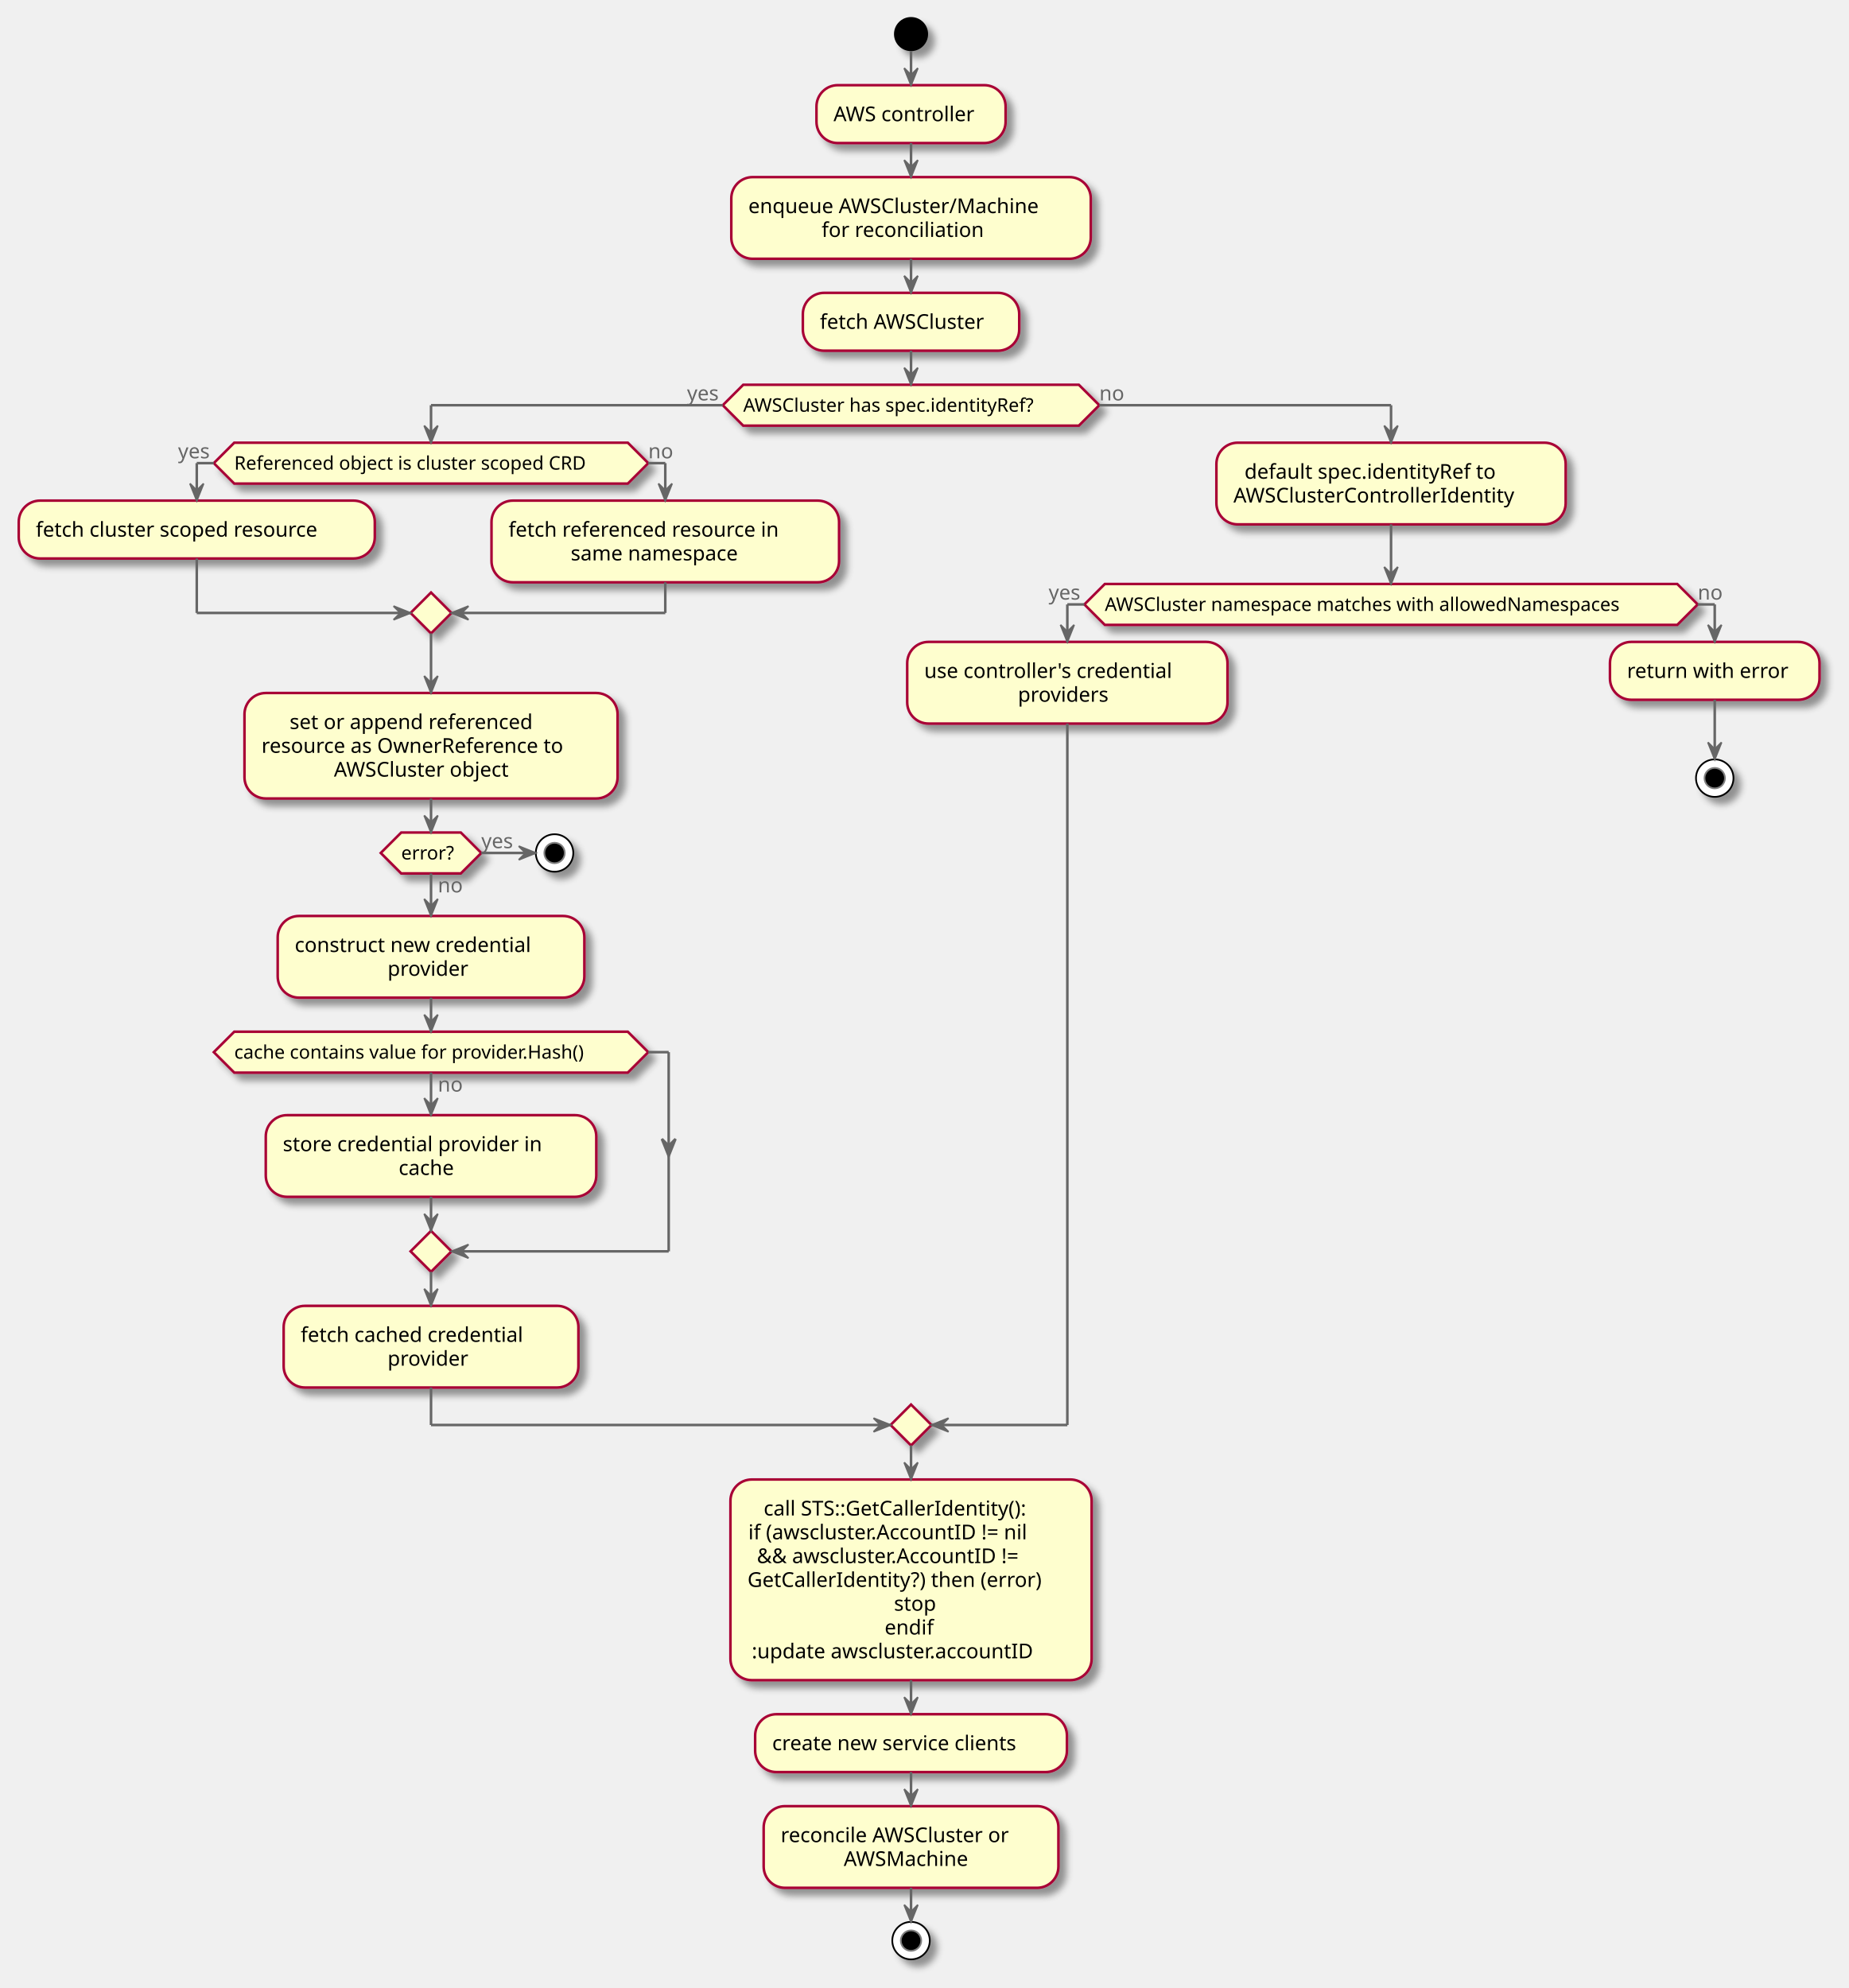
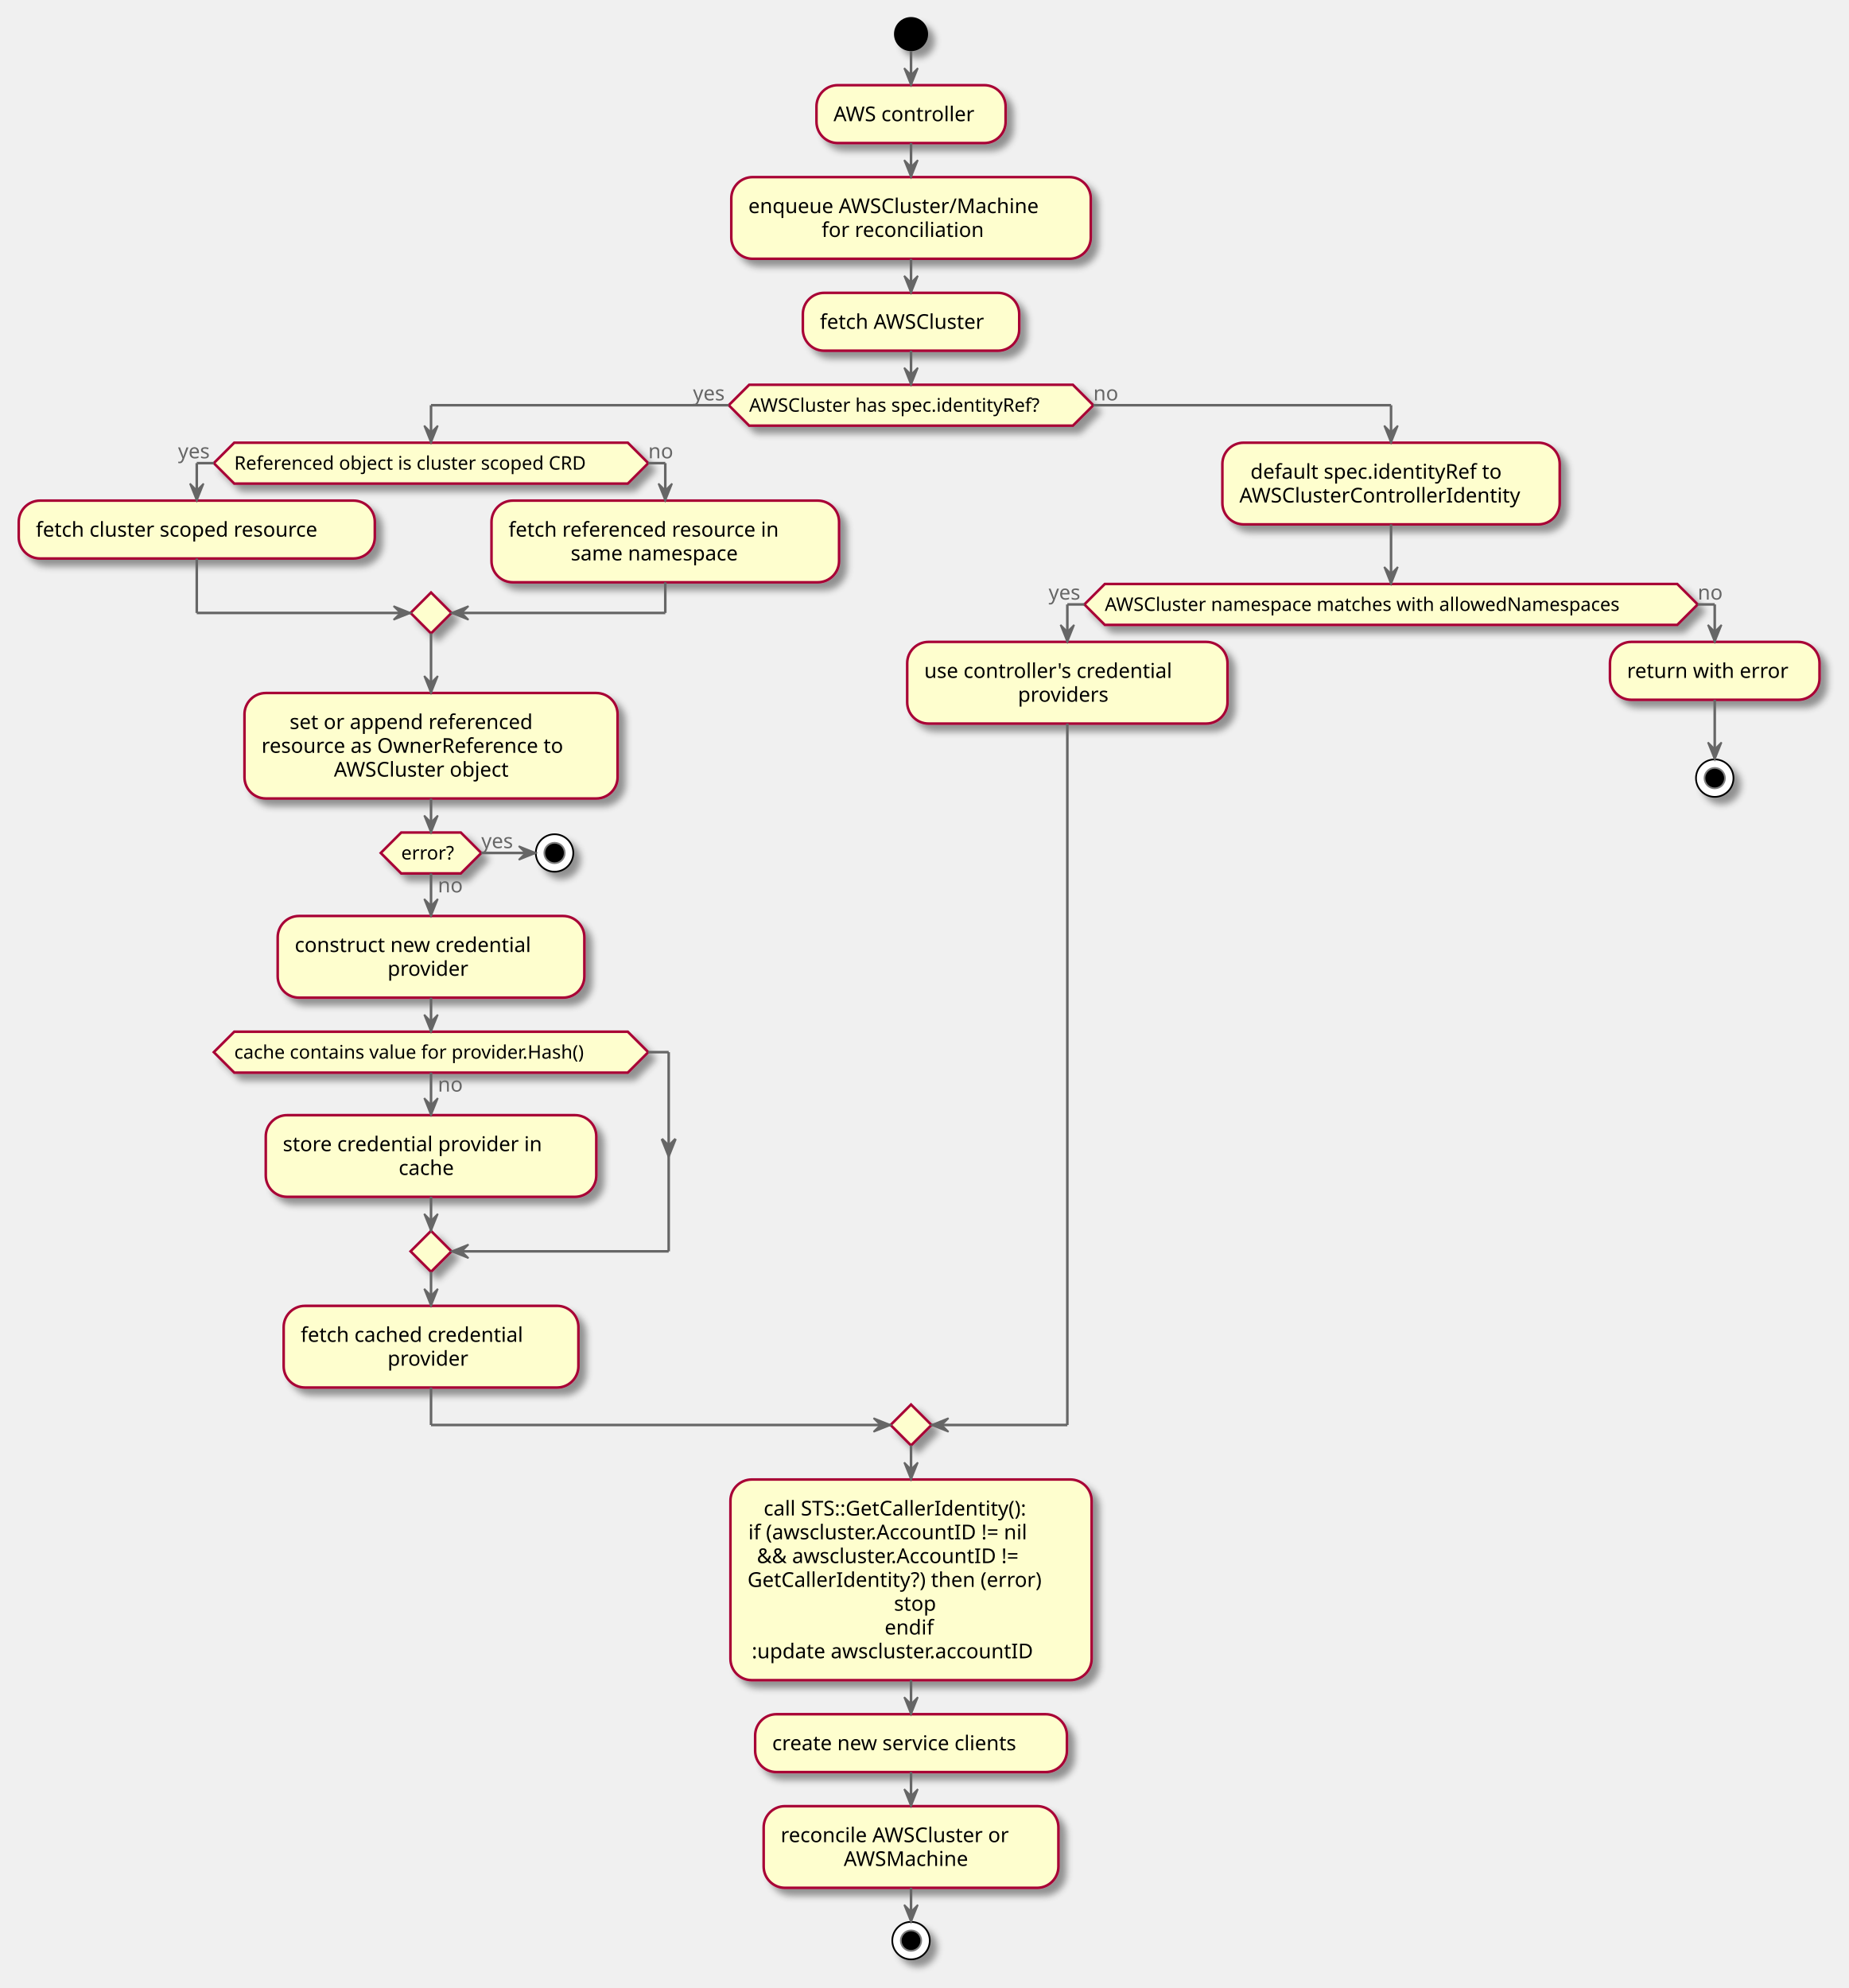
<svg xmlns="http://www.w3.org/2000/svg" contentScriptType="application/ecmascript" contentStyleType="text/css" height="1167px" preserveAspectRatio="none" style="width:1085px;height:1167px;" version="1.1" viewBox="0 0 1085 1167" width="1085px" zoomAndPan="magnify">
  <defs>
-     <filter height="300%" id="f1i0j4gczrfn4w" width="300%" x="-1" y="-1">
+     <filter height="300%" id="f1cwptt09zntpe" width="300%" x="-1" y="-1">
      <feGaussianBlur result="blurOut" stdDeviation="2.0" />
      <feColorMatrix in="blurOut" result="blurOut2" type="matrix" values="0 0 0 0 0 0 0 0 0 0 0 0 0 0 0 0 0 0 .4 0" />
      <feOffset dx="4.0" dy="4.0" in="blurOut2" result="blurOut3" />
      <feBlend in="SourceGraphic" in2="blurOut3" mode="normal" />
    </filter>
  </defs>
  <g>
-     <ellipse cx="534.75" cy="20" fill="#000000" filter="url(#f1i0j4gczrfn4w)" rx="10" ry="10" style="stroke: none; stroke-width: 1.0;" />
-     <rect fill="#FEFECE" filter="url(#f1i0j4gczrfn4w)" height="33.969" rx="12.5" ry="12.5" style="stroke: #A80036; stroke-width: 1.5;" width="111" x="479.25" y="50" />
+     <ellipse cx="534.75" cy="20" fill="#000000" filter="url(#f1cwptt09zntpe)" rx="10" ry="10" style="stroke: none; stroke-width: 1.0;" />
+     <rect fill="#FEFECE" filter="url(#f1cwptt09zntpe)" height="33.969" rx="12.5" ry="12.5" style="stroke: #A80036; stroke-width: 1.5;" width="111" x="479.25" y="50" />
    <text fill="#000000" font-family="sans-serif" font-size="12" lengthAdjust="spacingAndGlyphs" textLength="91" x="489.25" y="71.139">AWS controller</text>
-     <rect fill="#FEFECE" filter="url(#f1i0j4gczrfn4w)" height="47.938" rx="12.5" ry="12.5" style="stroke: #A80036; stroke-width: 1.5;" width="211" x="429.25" y="103.969" />
+     <rect fill="#FEFECE" filter="url(#f1cwptt09zntpe)" height="47.938" rx="12.5" ry="12.5" style="stroke: #A80036; stroke-width: 1.5;" width="211" x="429.25" y="103.969" />
    <text fill="#000000" font-family="sans-serif" font-size="12" lengthAdjust="spacingAndGlyphs" textLength="187" x="439.25" y="125.107">enqueue AWSCluster/Machine</text>
    <text fill="#000000" font-family="sans-serif" font-size="12" lengthAdjust="spacingAndGlyphs" textLength="105" x="482.25" y="139.076">for reconciliation</text>
-     <rect fill="#FEFECE" filter="url(#f1i0j4gczrfn4w)" height="33.969" rx="12.5" ry="12.5" style="stroke: #A80036; stroke-width: 1.5;" width="127" x="471.25" y="171.906" />
+     <rect fill="#FEFECE" filter="url(#f1cwptt09zntpe)" height="33.969" rx="12.5" ry="12.5" style="stroke: #A80036; stroke-width: 1.5;" width="127" x="471.25" y="171.906" />
    <text fill="#000000" font-family="sans-serif" font-size="12" lengthAdjust="spacingAndGlyphs" textLength="107" x="481.25" y="193.045">fetch AWSCluster</text>
-     <polygon fill="#FEFECE" filter="url(#f1i0j4gczrfn4w)" points="436.25,225.875,633.25,225.875,645.25,237.875,633.25,249.875,436.25,249.875,424.25,237.875,436.25,225.875" style="stroke: #A80036; stroke-width: 1.5;" />
-     <text fill="#000000" font-family="sans-serif" font-size="11" lengthAdjust="spacingAndGlyphs" textLength="197" x="436.25" y="241.683">AWSCluster has spec.identityRef?</text>
-     <text fill="#666666" font-family="sans-serif" font-size="12" lengthAdjust="spacingAndGlyphs" textLength="21" x="403.25" y="235.045">yes</text>
-     <text fill="#666666" font-family="sans-serif" font-size="12" lengthAdjust="spacingAndGlyphs" textLength="16" x="645.25" y="235.045">no</text>
-     <polygon fill="#FEFECE" filter="url(#f1i0j4gczrfn4w)" points="137.5,259.875,368.5,259.875,380.5,271.875,368.5,283.875,137.5,283.875,125.5,271.875,137.5,259.875" style="stroke: #A80036; stroke-width: 1.5;" />
+     <polygon fill="#FEFECE" filter="url(#f1cwptt09zntpe)" points="439.75,225.875,629.75,225.875,641.75,237.875,629.75,249.875,439.75,249.875,427.75,237.875,439.75,225.875" style="stroke: #A80036; stroke-width: 1.5;" />
+     <text fill="#000000" font-family="sans-serif" font-size="11" lengthAdjust="spacingAndGlyphs" textLength="190" x="439.75" y="241.683">AWSCluster has spec.identityRef?</text>
+     <text fill="#666666" font-family="sans-serif" font-size="12" lengthAdjust="spacingAndGlyphs" textLength="21" x="406.75" y="235.045">yes</text>
+     <text fill="#666666" font-family="sans-serif" font-size="12" lengthAdjust="spacingAndGlyphs" textLength="16" x="641.75" y="235.045">no</text>
+     <polygon fill="#FEFECE" filter="url(#f1cwptt09zntpe)" points="137.5,259.875,368.5,259.875,380.5,271.875,368.5,283.875,137.5,283.875,125.5,271.875,137.5,259.875" style="stroke: #A80036; stroke-width: 1.5;" />
    <text fill="#000000" font-family="sans-serif" font-size="11" lengthAdjust="spacingAndGlyphs" textLength="231" x="137.5" y="275.683">Referenced object is cluster scoped CRD</text>
    <text fill="#666666" font-family="sans-serif" font-size="12" lengthAdjust="spacingAndGlyphs" textLength="21" x="104.5" y="269.045">yes</text>
    <text fill="#666666" font-family="sans-serif" font-size="12" lengthAdjust="spacingAndGlyphs" textLength="16" x="380.5" y="269.045">no</text>
-     <rect fill="#FEFECE" filter="url(#f1i0j4gczrfn4w)" height="33.969" rx="12.5" ry="12.5" style="stroke: #A80036; stroke-width: 1.5;" width="209" x="11" y="293.875" />
+     <rect fill="#FEFECE" filter="url(#f1cwptt09zntpe)" height="33.969" rx="12.5" ry="12.5" style="stroke: #A80036; stroke-width: 1.5;" width="209" x="11" y="293.875" />
    <text fill="#000000" font-family="sans-serif" font-size="12" lengthAdjust="spacingAndGlyphs" textLength="189" x="21" y="315.014">fetch cluster scoped resource</text>
-     <rect fill="#FEFECE" filter="url(#f1i0j4gczrfn4w)" height="47.938" rx="12.5" ry="12.5" style="stroke: #A80036; stroke-width: 1.5;" width="204" x="288.5" y="293.875" />
+     <rect fill="#FEFECE" filter="url(#f1cwptt09zntpe)" height="47.938" rx="12.5" ry="12.5" style="stroke: #A80036; stroke-width: 1.5;" width="204" x="288.5" y="293.875" />
    <text fill="#000000" font-family="sans-serif" font-size="12" lengthAdjust="spacingAndGlyphs" textLength="180" x="298.5" y="315.014">fetch referenced resource in</text>
    <text fill="#000000" font-family="sans-serif" font-size="12" lengthAdjust="spacingAndGlyphs" textLength="111" x="335" y="328.982">same namespace</text>
-     <polygon fill="#FEFECE" filter="url(#f1i0j4gczrfn4w)" points="253,347.812,265,359.812,253,371.812,241,359.812,253,347.812" style="stroke: #A80036; stroke-width: 1.5;" />
-     <rect fill="#FEFECE" filter="url(#f1i0j4gczrfn4w)" height="61.906" rx="12.5" ry="12.5" style="stroke: #A80036; stroke-width: 1.5;" width="219" x="143.5" y="406.812" />
+     <polygon fill="#FEFECE" filter="url(#f1cwptt09zntpe)" points="253,347.812,265,359.812,253,371.812,241,359.812,253,347.812" style="stroke: #A80036; stroke-width: 1.5;" />
+     <rect fill="#FEFECE" filter="url(#f1cwptt09zntpe)" height="61.906" rx="12.5" ry="12.5" style="stroke: #A80036; stroke-width: 1.5;" width="219" x="143.5" y="406.812" />
    <text fill="#000000" font-family="sans-serif" font-size="12" lengthAdjust="spacingAndGlyphs" textLength="162" x="170" y="427.951">set or append referenced</text>
    <text fill="#000000" font-family="sans-serif" font-size="12" lengthAdjust="spacingAndGlyphs" textLength="199" x="153.5" y="441.92">resource as OwnerReference to</text>
    <text fill="#000000" font-family="sans-serif" font-size="12" lengthAdjust="spacingAndGlyphs" textLength="114" x="196" y="455.889">AWSCluster object</text>
-     <rect fill="#FEFECE" filter="url(#f1i0j4gczrfn4w)" height="47.938" rx="12.5" ry="12.5" style="stroke: #A80036; stroke-width: 1.5;" width="180" x="163" y="537.703" />
+     <rect fill="#FEFECE" filter="url(#f1cwptt09zntpe)" height="47.938" rx="12.5" ry="12.5" style="stroke: #A80036; stroke-width: 1.5;" width="180" x="163" y="537.703" />
    <text fill="#000000" font-family="sans-serif" font-size="12" lengthAdjust="spacingAndGlyphs" textLength="156" x="173" y="558.842">construct new credential</text>
    <text fill="#000000" font-family="sans-serif" font-size="12" lengthAdjust="spacingAndGlyphs" textLength="51" x="227.5" y="572.811">provider</text>
-     <rect fill="#FEFECE" filter="url(#f1i0j4gczrfn4w)" height="47.938" rx="12.5" ry="12.5" style="stroke: #A80036; stroke-width: 1.5;" width="194" x="156" y="654.625" />
+     <rect fill="#FEFECE" filter="url(#f1cwptt09zntpe)" height="47.938" rx="12.5" ry="12.5" style="stroke: #A80036; stroke-width: 1.5;" width="194" x="156" y="654.625" />
    <text fill="#000000" font-family="sans-serif" font-size="12" lengthAdjust="spacingAndGlyphs" textLength="170" x="166" y="675.764">store credential provider in</text>
    <text fill="#000000" font-family="sans-serif" font-size="12" lengthAdjust="spacingAndGlyphs" textLength="38" x="234" y="689.732">cache</text>
-     <polygon fill="#FEFECE" filter="url(#f1i0j4gczrfn4w)" points="137.5,605.641,368.5,605.641,380.5,617.641,368.5,629.641,137.5,629.641,125.5,617.641,137.5,605.641" style="stroke: #A80036; stroke-width: 1.5;" />
+     <polygon fill="#FEFECE" filter="url(#f1cwptt09zntpe)" points="137.5,605.641,368.5,605.641,380.5,617.641,368.5,629.641,137.5,629.641,125.5,617.641,137.5,605.641" style="stroke: #A80036; stroke-width: 1.5;" />
    <text fill="#666666" font-family="sans-serif" font-size="12" lengthAdjust="spacingAndGlyphs" textLength="16" x="257" y="640.779">no</text>
    <text fill="#000000" font-family="sans-serif" font-size="11" lengthAdjust="spacingAndGlyphs" textLength="231" x="137.5" y="621.449">cache contains value for provider.Hash()</text>
-     <polygon fill="#FEFECE" filter="url(#f1i0j4gczrfn4w)" points="253,722.562,265,734.562,253,746.562,241,734.562,253,722.562" style="stroke: #A80036; stroke-width: 1.5;" />
-     <rect fill="#FEFECE" filter="url(#f1i0j4gczrfn4w)" height="47.938" rx="12.5" ry="12.5" style="stroke: #A80036; stroke-width: 1.5;" width="173" x="166.5" y="766.562" />
+     <polygon fill="#FEFECE" filter="url(#f1cwptt09zntpe)" points="253,722.562,265,734.562,253,746.562,241,734.562,253,722.562" style="stroke: #A80036; stroke-width: 1.5;" />
+     <rect fill="#FEFECE" filter="url(#f1cwptt09zntpe)" height="47.938" rx="12.5" ry="12.5" style="stroke: #A80036; stroke-width: 1.5;" width="173" x="166.5" y="766.562" />
    <text fill="#000000" font-family="sans-serif" font-size="12" lengthAdjust="spacingAndGlyphs" textLength="149" x="176.5" y="787.701">fetch cached credential</text>
    <text fill="#000000" font-family="sans-serif" font-size="12" lengthAdjust="spacingAndGlyphs" textLength="51" x="227.5" y="801.67">provider</text>
-     <polygon fill="#FEFECE" filter="url(#f1i0j4gczrfn4w)" points="235.5,488.719,270.5,488.719,282.5,500.719,270.5,512.719,235.5,512.719,223.5,500.719,235.5,488.719" style="stroke: #A80036; stroke-width: 1.5;" />
+     <polygon fill="#FEFECE" filter="url(#f1cwptt09zntpe)" points="235.5,488.719,270.5,488.719,282.5,500.719,270.5,512.719,235.5,512.719,223.5,500.719,235.5,488.719" style="stroke: #A80036; stroke-width: 1.5;" />
    <text fill="#666666" font-family="sans-serif" font-size="12" lengthAdjust="spacingAndGlyphs" textLength="16" x="257" y="523.857">no</text>
    <text fill="#000000" font-family="sans-serif" font-size="11" lengthAdjust="spacingAndGlyphs" textLength="35" x="235.5" y="504.527">error?</text>
    <text fill="#666666" font-family="sans-serif" font-size="12" lengthAdjust="spacingAndGlyphs" textLength="21" x="282.5" y="497.889">yes</text>
-     <ellipse cx="325.5" cy="500.719" fill="#FFFFFF" filter="url(#f1i0j4gczrfn4w)" rx="11" ry="11" style="stroke: #000000; stroke-width: 1.0;" />
+     <ellipse cx="325.5" cy="500.719" fill="#FFFFFF" filter="url(#f1cwptt09zntpe)" rx="11" ry="11" style="stroke: #000000; stroke-width: 1.0;" />
    <ellipse cx="325.5" cy="500.719" fill="#000000" rx="6" ry="6" style="stroke: #7F7F7F; stroke-width: 1.0;" />
-     <rect fill="#FEFECE" filter="url(#f1i0j4gczrfn4w)" height="47.938" rx="12.5" ry="12.5" style="stroke: #A80036; stroke-width: 1.5;" width="205" x="714" y="259.875" />
-     <text fill="#000000" font-family="sans-serif" font-size="12" lengthAdjust="spacingAndGlyphs" textLength="172" x="730.5" y="281.014">default spec.identityRef to</text>
-     <text fill="#000000" font-family="sans-serif" font-size="12" lengthAdjust="spacingAndGlyphs" textLength="185" x="724" y="294.982">AWSClusterControllerIdentity</text>
-     <polygon fill="#FEFECE" filter="url(#f1i0j4gczrfn4w)" points="648.5,342.812,984.5,342.812,996.5,354.812,984.5,366.812,648.5,366.812,636.5,354.812,648.5,342.812" style="stroke: #A80036; stroke-width: 1.5;" />
+     <rect fill="#FEFECE" filter="url(#f1cwptt09zntpe)" height="47.938" rx="12.5" ry="12.5" style="stroke: #A80036; stroke-width: 1.5;" width="198" x="717.5" y="259.875" />
+     <text fill="#000000" font-family="sans-serif" font-size="12" lengthAdjust="spacingAndGlyphs" textLength="165" x="734" y="281.014">default spec.identityRef to</text>
+     <text fill="#000000" font-family="sans-serif" font-size="12" lengthAdjust="spacingAndGlyphs" textLength="178" x="727.5" y="294.982">AWSClusterControllerIdentity</text>
+     <polygon fill="#FEFECE" filter="url(#f1cwptt09zntpe)" points="648.5,342.812,984.5,342.812,996.5,354.812,984.5,366.812,648.5,366.812,636.5,354.812,648.5,342.812" style="stroke: #A80036; stroke-width: 1.5;" />
    <text fill="#000000" font-family="sans-serif" font-size="11" lengthAdjust="spacingAndGlyphs" textLength="336" x="648.5" y="358.621">AWSCluster namespace matches with allowedNamespaces</text>
    <text fill="#666666" font-family="sans-serif" font-size="12" lengthAdjust="spacingAndGlyphs" textLength="21" x="615.5" y="351.982">yes</text>
    <text fill="#666666" font-family="sans-serif" font-size="12" lengthAdjust="spacingAndGlyphs" textLength="16" x="996.5" y="351.982">no</text>
-     <rect fill="#FEFECE" filter="url(#f1i0j4gczrfn4w)" height="47.938" rx="12.5" ry="12.5" style="stroke: #A80036; stroke-width: 1.5;" width="188" x="532.5" y="376.812" />
+     <rect fill="#FEFECE" filter="url(#f1cwptt09zntpe)" height="47.938" rx="12.5" ry="12.5" style="stroke: #A80036; stroke-width: 1.5;" width="188" x="532.5" y="376.812" />
    <text fill="#000000" font-family="sans-serif" font-size="12" lengthAdjust="spacingAndGlyphs" textLength="164" x="542.5" y="397.951">use controller's credential</text>
    <text fill="#000000" font-family="sans-serif" font-size="12" lengthAdjust="spacingAndGlyphs" textLength="58" x="597.5" y="411.92">providers</text>
-     <rect fill="#FEFECE" filter="url(#f1i0j4gczrfn4w)" height="33.969" rx="12.5" ry="12.5" style="stroke: #A80036; stroke-width: 1.5;" width="123" x="945" y="376.812" />
+     <rect fill="#FEFECE" filter="url(#f1cwptt09zntpe)" height="33.969" rx="12.5" ry="12.5" style="stroke: #A80036; stroke-width: 1.5;" width="123" x="945" y="376.812" />
    <text fill="#000000" font-family="sans-serif" font-size="12" lengthAdjust="spacingAndGlyphs" textLength="103" x="955" y="397.951">return with error</text>
-     <ellipse cx="1006.5" cy="456.781" fill="#FFFFFF" filter="url(#f1i0j4gczrfn4w)" rx="11" ry="11" style="stroke: #000000; stroke-width: 1.0;" />
+     <ellipse cx="1006.5" cy="456.781" fill="#FFFFFF" filter="url(#f1cwptt09zntpe)" rx="11" ry="11" style="stroke: #000000; stroke-width: 1.0;" />
    <ellipse cx="1006.5" cy="456.781" fill="#000000" rx="6" ry="6" style="stroke: #7F7F7F; stroke-width: 1.0;" />
-     <polygon fill="#FEFECE" filter="url(#f1i0j4gczrfn4w)" points="534.75,824.5,546.75,836.5,534.75,848.5,522.75,836.5,534.75,824.5" style="stroke: #A80036; stroke-width: 1.5;" />
-     <rect fill="#FEFECE" filter="url(#f1i0j4gczrfn4w)" height="117.781" rx="12.5" ry="12.5" style="stroke: #A80036; stroke-width: 1.5;" width="212" x="428.75" y="868.5" />
+     <polygon fill="#FEFECE" filter="url(#f1cwptt09zntpe)" points="534.75,824.5,546.75,836.5,534.75,848.5,522.75,836.5,534.75,824.5" style="stroke: #A80036; stroke-width: 1.5;" />
+     <rect fill="#FEFECE" filter="url(#f1cwptt09zntpe)" height="117.781" rx="12.5" ry="12.5" style="stroke: #A80036; stroke-width: 1.5;" width="212" x="428.75" y="868.5" />
    <text fill="#000000" font-family="sans-serif" font-size="12" lengthAdjust="spacingAndGlyphs" textLength="173" x="448.25" y="889.639">call STS::GetCallerIdentity():</text>
    <text fill="#000000" font-family="sans-serif" font-size="12" lengthAdjust="spacingAndGlyphs" textLength="187" x="439.25" y="903.607">if (awscluster.AccountID != nil</text>
    <text fill="#000000" font-family="sans-serif" font-size="12" lengthAdjust="spacingAndGlyphs" textLength="177" x="444.25" y="917.576">&amp;&amp; awscluster.AccountID !=</text>
    <text fill="#000000" font-family="sans-serif" font-size="12" lengthAdjust="spacingAndGlyphs" textLength="192" x="438.75" y="931.545">GetCallerIdentity?) then (error)</text>
    <text fill="#000000" font-family="sans-serif" font-size="12" lengthAdjust="spacingAndGlyphs" textLength="28" x="524.75" y="945.514">stop</text>
    <text fill="#000000" font-family="sans-serif" font-size="12" lengthAdjust="spacingAndGlyphs" textLength="31" x="519.25" y="959.482">endif</text>
    <text fill="#000000" font-family="sans-serif" font-size="12" lengthAdjust="spacingAndGlyphs" textLength="187" x="441.25" y="973.451">:update awscluster.accountID</text>
-     <rect fill="#FEFECE" filter="url(#f1i0j4gczrfn4w)" height="33.969" rx="12.5" ry="12.5" style="stroke: #A80036; stroke-width: 1.5;" width="183" x="443.25" y="1006.281" />
+     <rect fill="#FEFECE" filter="url(#f1cwptt09zntpe)" height="33.969" rx="12.5" ry="12.5" style="stroke: #A80036; stroke-width: 1.5;" width="183" x="443.25" y="1006.281" />
    <text fill="#000000" font-family="sans-serif" font-size="12" lengthAdjust="spacingAndGlyphs" textLength="163" x="453.25" y="1027.42">create new service clients</text>
-     <rect fill="#FEFECE" filter="url(#f1i0j4gczrfn4w)" height="47.938" rx="12.5" ry="12.5" style="stroke: #A80036; stroke-width: 1.5;" width="173" x="448.25" y="1060.25" />
+     <rect fill="#FEFECE" filter="url(#f1cwptt09zntpe)" height="47.938" rx="12.5" ry="12.5" style="stroke: #A80036; stroke-width: 1.5;" width="173" x="448.25" y="1060.25" />
    <text fill="#000000" font-family="sans-serif" font-size="12" lengthAdjust="spacingAndGlyphs" textLength="149" x="458.25" y="1081.389">reconcile AWSCluster or</text>
    <text fill="#000000" font-family="sans-serif" font-size="12" lengthAdjust="spacingAndGlyphs" textLength="79" x="495.25" y="1095.357">AWSMachine</text>
-     <ellipse cx="534.75" cy="1139.188" fill="#FFFFFF" filter="url(#f1i0j4gczrfn4w)" rx="11" ry="11" style="stroke: #000000; stroke-width: 1.0;" />
+     <ellipse cx="534.75" cy="1139.188" fill="#FFFFFF" filter="url(#f1cwptt09zntpe)" rx="11" ry="11" style="stroke: #000000; stroke-width: 1.0;" />
    <ellipse cx="534.75" cy="1139.188" fill="#000000" rx="6" ry="6" style="stroke: #7F7F7F; stroke-width: 1.0;" />
    <line style="stroke: #666666; stroke-width: 1.5;" x1="534.75" x2="534.75" y1="30" y2="50" />
    <polygon fill="#666666" points="530.75,40,534.75,50,538.75,40,534.75,44" style="stroke: #666666; stroke-width: 1.0;" />
    <line style="stroke: #666666; stroke-width: 1.5;" x1="534.75" x2="534.75" y1="83.969" y2="103.969" />
    <polygon fill="#666666" points="530.75,93.969,534.75,103.969,538.75,93.969,534.75,97.969" style="stroke: #666666; stroke-width: 1.0;" />
    <line style="stroke: #666666; stroke-width: 1.5;" x1="534.75" x2="534.75" y1="151.906" y2="171.906" />
    <polygon fill="#666666" points="530.75,161.906,534.75,171.906,538.75,161.906,534.75,165.906" style="stroke: #666666; stroke-width: 1.0;" />
    <line style="stroke: #666666; stroke-width: 1.5;" x1="125.5" x2="115.5" y1="271.875" y2="271.875" />
    <line style="stroke: #666666; stroke-width: 1.5;" x1="115.5" x2="115.5" y1="271.875" y2="293.875" />
    <polygon fill="#666666" points="111.5,283.875,115.5,293.875,119.5,283.875,115.5,287.875" style="stroke: #666666; stroke-width: 1.0;" />
    <line style="stroke: #666666; stroke-width: 1.5;" x1="380.5" x2="390.5" y1="271.875" y2="271.875" />
    <line style="stroke: #666666; stroke-width: 1.5;" x1="390.5" x2="390.5" y1="271.875" y2="293.875" />
    <polygon fill="#666666" points="386.5,283.875,390.5,293.875,394.5,283.875,390.5,287.875" style="stroke: #666666; stroke-width: 1.0;" />
    <line style="stroke: #666666; stroke-width: 1.5;" x1="115.5" x2="115.5" y1="327.844" y2="359.812" />
    <line style="stroke: #666666; stroke-width: 1.5;" x1="115.5" x2="241" y1="359.812" y2="359.812" />
    <polygon fill="#666666" points="231,355.812,241,359.812,231,363.812,235,359.812" style="stroke: #666666; stroke-width: 1.0;" />
    <line style="stroke: #666666; stroke-width: 1.5;" x1="390.5" x2="390.5" y1="341.812" y2="359.812" />
    <line style="stroke: #666666; stroke-width: 1.5;" x1="390.5" x2="265" y1="359.812" y2="359.812" />
    <polygon fill="#666666" points="275,355.812,265,359.812,275,363.812,271,359.812" style="stroke: #666666; stroke-width: 1.0;" />
    <line style="stroke: #666666; stroke-width: 1.5;" x1="253" x2="253" y1="371.812" y2="406.812" />
    <polygon fill="#666666" points="249,396.812,253,406.812,257,396.812,253,400.812" style="stroke: #666666; stroke-width: 1.0;" />
    <line style="stroke: #666666; stroke-width: 1.5;" x1="253" x2="253" y1="629.641" y2="654.625" />
    <polygon fill="#666666" points="249,644.625,253,654.625,257,644.625,253,648.625" style="stroke: #666666; stroke-width: 1.0;" />
    <line style="stroke: #666666; stroke-width: 1.5;" x1="380.5" x2="392.5" y1="617.641" y2="617.641" />
    <polygon fill="#666666" points="388.5,668.594,392.5,678.594,396.5,668.594,392.5,672.594" style="stroke: #666666; stroke-width: 1.5;" />
    <line style="stroke: #666666; stroke-width: 1.5;" x1="392.5" x2="392.5" y1="617.641" y2="734.562" />
    <line style="stroke: #666666; stroke-width: 1.5;" x1="392.5" x2="265" y1="734.562" y2="734.562" />
    <polygon fill="#666666" points="275,730.562,265,734.562,275,738.562,271,734.562" style="stroke: #666666; stroke-width: 1.0;" />
    <line style="stroke: #666666; stroke-width: 1.5;" x1="253" x2="253" y1="702.562" y2="722.562" />
    <polygon fill="#666666" points="249,712.562,253,722.562,257,712.562,253,716.562" style="stroke: #666666; stroke-width: 1.0;" />
    <line style="stroke: #666666; stroke-width: 1.5;" x1="253" x2="253" y1="585.641" y2="605.641" />
    <polygon fill="#666666" points="249,595.641,253,605.641,257,595.641,253,599.641" style="stroke: #666666; stroke-width: 1.0;" />
    <line style="stroke: #666666; stroke-width: 1.5;" x1="253" x2="253" y1="746.562" y2="766.562" />
    <polygon fill="#666666" points="249,756.562,253,766.562,257,756.562,253,760.562" style="stroke: #666666; stroke-width: 1.0;" />
    <line style="stroke: #666666; stroke-width: 1.5;" x1="253" x2="253" y1="512.719" y2="537.703" />
    <polygon fill="#666666" points="249,527.703,253,537.703,257,527.703,253,531.703" style="stroke: #666666; stroke-width: 1.0;" />
    <line style="stroke: #666666; stroke-width: 1.5;" x1="282.5" x2="314.5" y1="500.719" y2="500.719" />
    <polygon fill="#666666" points="304.5,496.719,314.5,500.719,304.5,504.719,308.5,500.719" style="stroke: #666666; stroke-width: 1.0;" />
    <line style="stroke: #666666; stroke-width: 1.5;" x1="253" x2="253" y1="814.5" y2="836.5" />
    <line style="stroke: #666666; stroke-width: 1.5;" x1="253" x2="522.75" y1="836.5" y2="836.5" />
    <polygon fill="#666666" points="512.75,832.5,522.75,836.5,512.75,840.5,516.75,836.5" style="stroke: #666666; stroke-width: 1.0;" />
    <line style="stroke: #666666; stroke-width: 1.5;" x1="253" x2="253" y1="468.719" y2="488.719" />
    <polygon fill="#666666" points="249,478.719,253,488.719,257,478.719,253,482.719" style="stroke: #666666; stroke-width: 1.0;" />
    <line style="stroke: #666666; stroke-width: 1.5;" x1="1006.5" x2="1006.5" y1="410.781" y2="445.781" />
    <polygon fill="#666666" points="1002.5,435.781,1006.5,445.781,1010.5,435.781,1006.5,439.781" style="stroke: #666666; stroke-width: 1.0;" />
    <line style="stroke: #666666; stroke-width: 1.5;" x1="636.5" x2="626.5" y1="354.812" y2="354.812" />
    <line style="stroke: #666666; stroke-width: 1.5;" x1="626.5" x2="626.5" y1="354.812" y2="376.812" />
    <polygon fill="#666666" points="622.5,366.812,626.5,376.812,630.5,366.812,626.5,370.812" style="stroke: #666666; stroke-width: 1.0;" />
    <line style="stroke: #666666; stroke-width: 1.5;" x1="996.5" x2="1006.5" y1="354.812" y2="354.812" />
    <line style="stroke: #666666; stroke-width: 1.5;" x1="1006.5" x2="1006.5" y1="354.812" y2="376.812" />
    <polygon fill="#666666" points="1002.5,366.812,1006.5,376.812,1010.5,366.812,1006.5,370.812" style="stroke: #666666; stroke-width: 1.0;" />
    <line style="stroke: #666666; stroke-width: 1.5;" x1="626.5" x2="626.5" y1="424.75" y2="836.5" />
    <line style="stroke: #666666; stroke-width: 1.5;" x1="626.5" x2="546.75" y1="836.5" y2="836.5" />
    <polygon fill="#666666" points="556.75,832.5,546.75,836.5,556.75,840.5,552.75,836.5" style="stroke: #666666; stroke-width: 1.0;" />
    <line style="stroke: #666666; stroke-width: 1.5;" x1="816.5" x2="816.5" y1="307.812" y2="342.812" />
    <polygon fill="#666666" points="812.5,332.812,816.5,342.812,820.5,332.812,816.5,336.812" style="stroke: #666666; stroke-width: 1.0;" />
-     <line style="stroke: #666666; stroke-width: 1.5;" x1="424.25" x2="253" y1="237.875" y2="237.875" />
+     <line style="stroke: #666666; stroke-width: 1.5;" x1="427.75" x2="253" y1="237.875" y2="237.875" />
    <line style="stroke: #666666; stroke-width: 1.5;" x1="253" x2="253" y1="237.875" y2="259.875" />
    <polygon fill="#666666" points="249,249.875,253,259.875,257,249.875,253,253.875" style="stroke: #666666; stroke-width: 1.0;" />
-     <line style="stroke: #666666; stroke-width: 1.5;" x1="645.25" x2="816.5" y1="237.875" y2="237.875" />
+     <line style="stroke: #666666; stroke-width: 1.5;" x1="641.75" x2="816.5" y1="237.875" y2="237.875" />
    <line style="stroke: #666666; stroke-width: 1.5;" x1="816.5" x2="816.5" y1="237.875" y2="259.875" />
    <polygon fill="#666666" points="812.5,249.875,816.5,259.875,820.5,249.875,816.5,253.875" style="stroke: #666666; stroke-width: 1.0;" />
    <line style="stroke: #666666; stroke-width: 1.5;" x1="534.75" x2="534.75" y1="205.875" y2="225.875" />
    <polygon fill="#666666" points="530.75,215.875,534.75,225.875,538.75,215.875,534.75,219.875" style="stroke: #666666; stroke-width: 1.0;" />
    <line style="stroke: #666666; stroke-width: 1.5;" x1="534.75" x2="534.75" y1="848.5" y2="868.5" />
    <polygon fill="#666666" points="530.75,858.5,534.75,868.5,538.75,858.5,534.75,862.5" style="stroke: #666666; stroke-width: 1.0;" />
    <line style="stroke: #666666; stroke-width: 1.5;" x1="534.75" x2="534.75" y1="986.281" y2="1006.281" />
    <polygon fill="#666666" points="530.75,996.281,534.75,1006.281,538.75,996.281,534.75,1000.281" style="stroke: #666666; stroke-width: 1.0;" />
    <line style="stroke: #666666; stroke-width: 1.5;" x1="534.75" x2="534.75" y1="1040.25" y2="1060.25" />
    <polygon fill="#666666" points="530.75,1050.25,534.75,1060.25,538.75,1050.25,534.75,1054.25" style="stroke: #666666; stroke-width: 1.0;" />
    <line style="stroke: #666666; stroke-width: 1.5;" x1="534.75" x2="534.75" y1="1108.188" y2="1128.188" />
    <polygon fill="#666666" points="530.75,1118.188,534.75,1128.188,538.75,1118.188,534.75,1122.188" style="stroke: #666666; stroke-width: 1.0;" />
  </g>
</svg>
